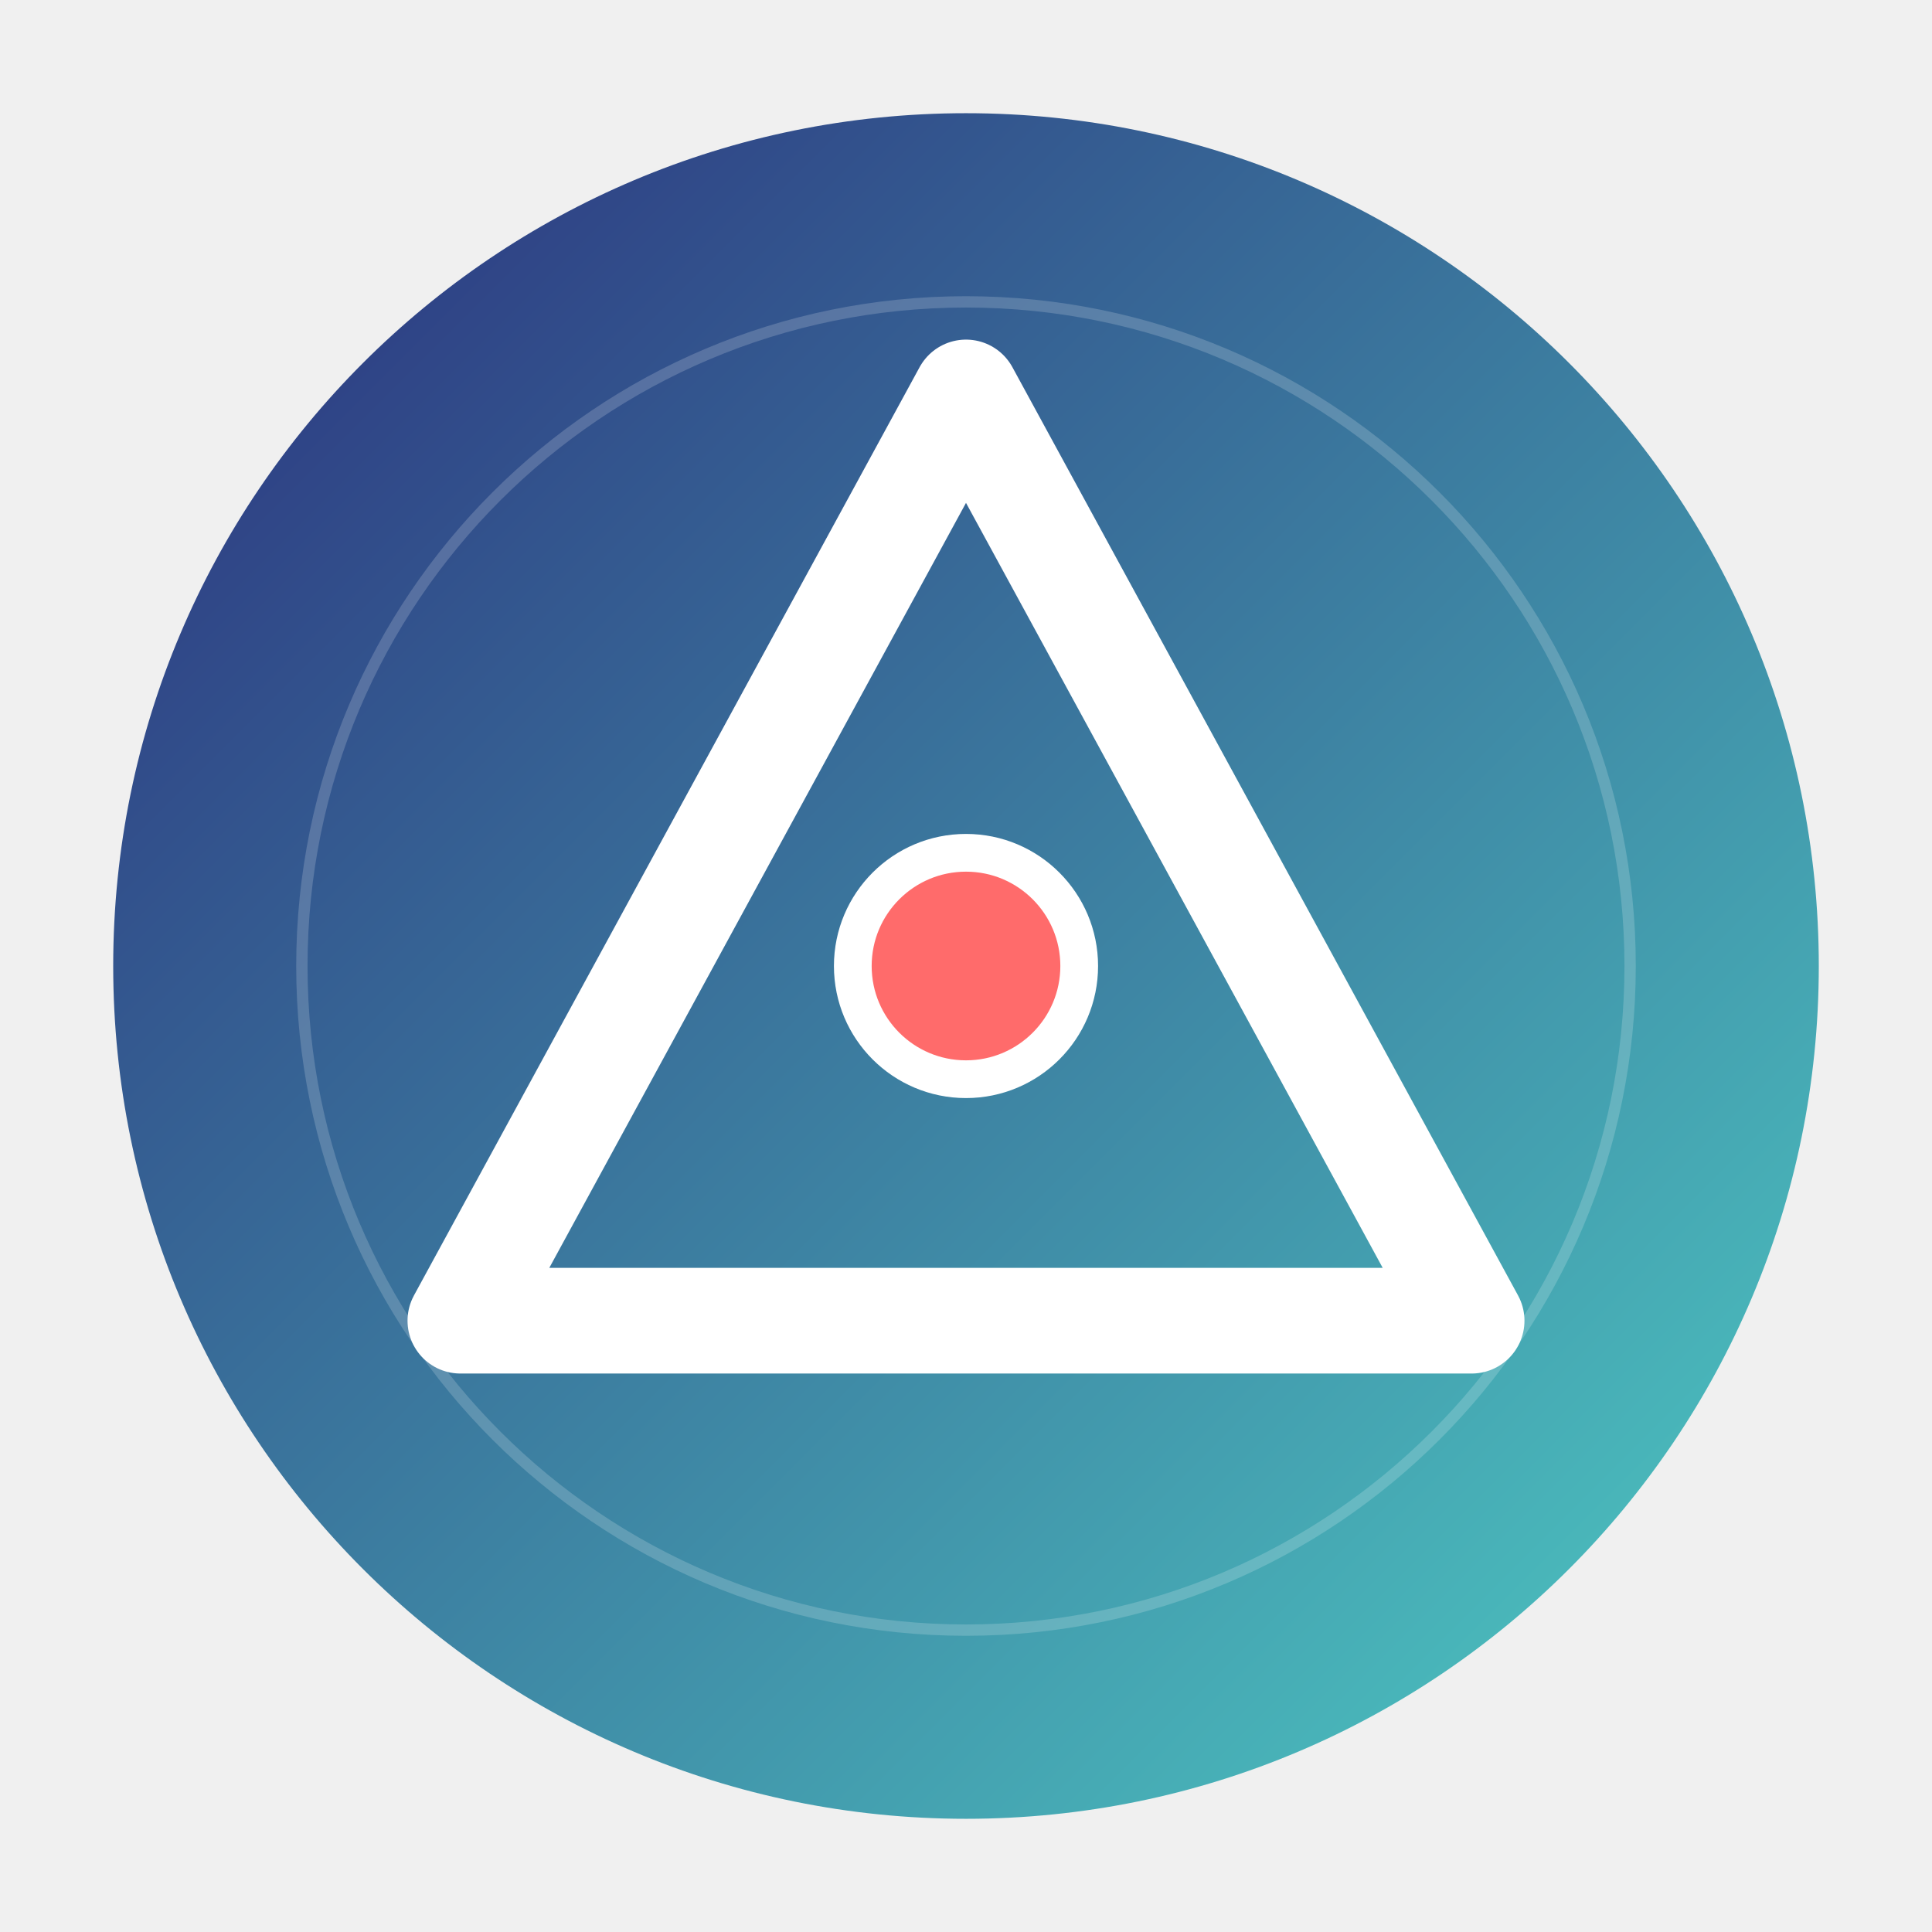
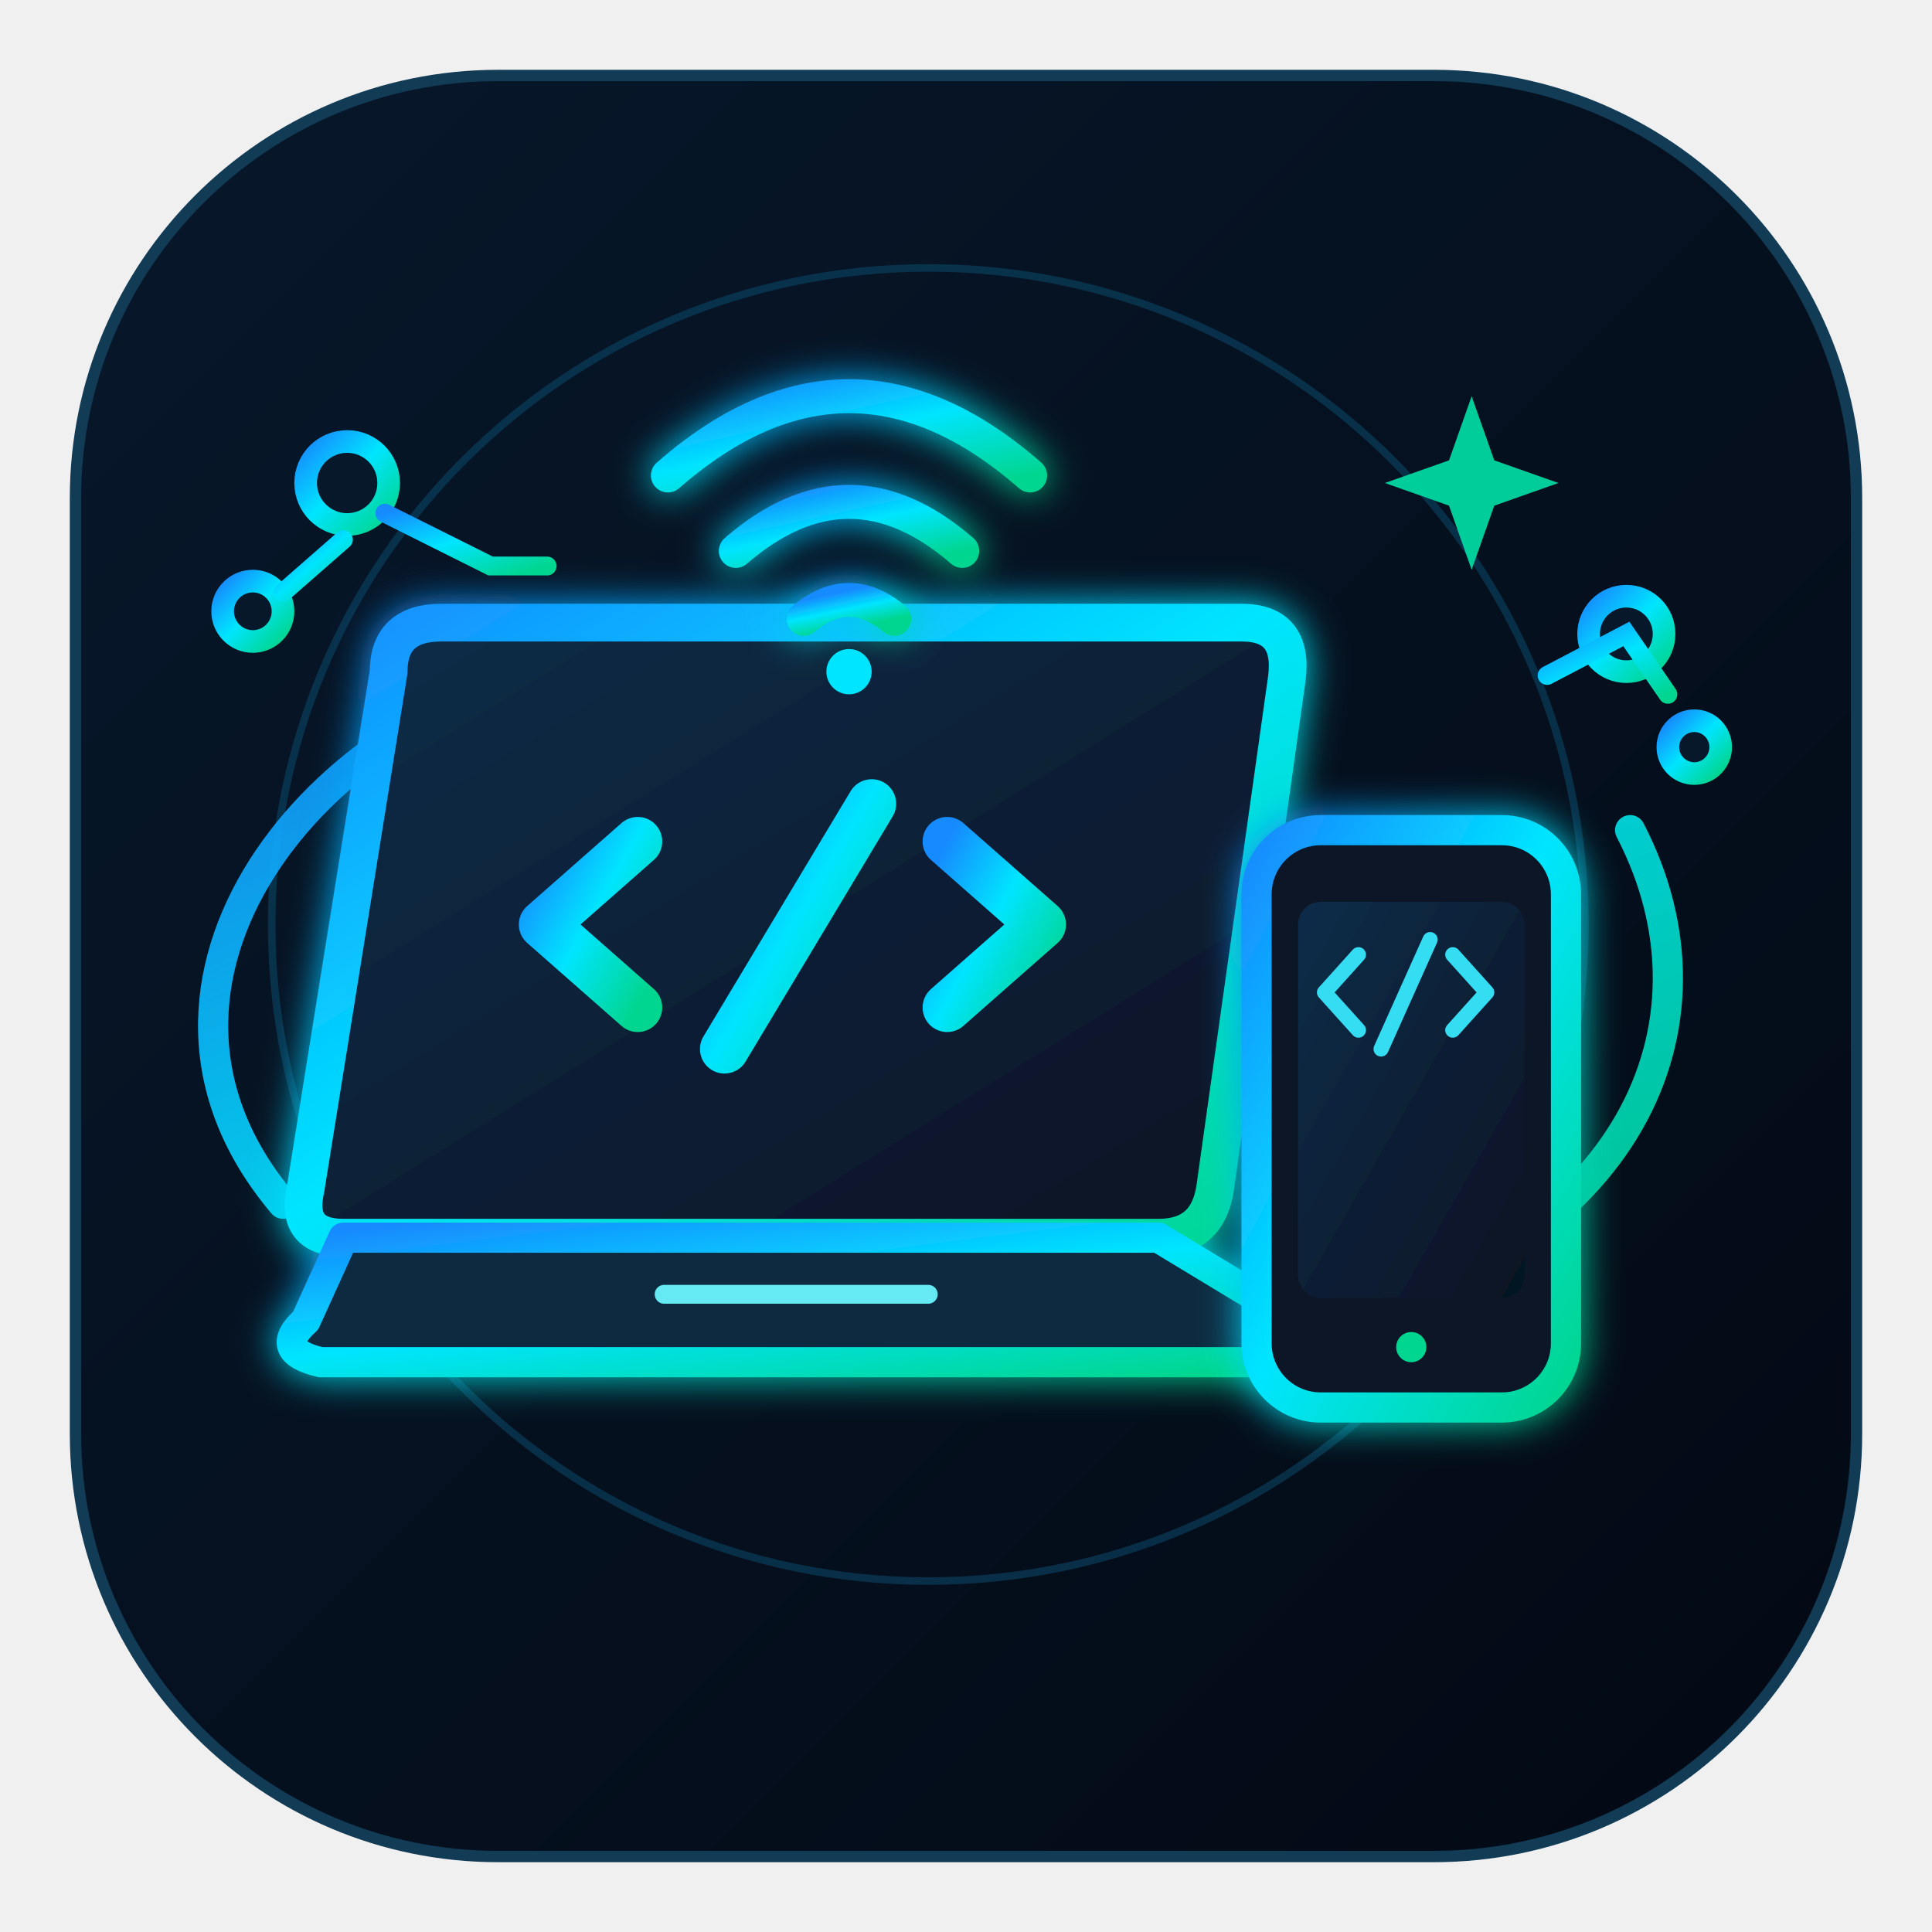
- <svg xmlns="http://www.w3.org/2000/svg" width="512" height="512" viewBox="0 0 512 512" role="img" aria-labelledby="title desc">
+ <svg xmlns="http://www.w3.org/2000/svg" viewBox="0 0 512 512" role="img" aria-labelledby="title desc">
  <defs>
-     <linearGradient id="g" x1="0" y1="0" x2="1" y2="1">
-       <stop offset="0" stop-color="#2A2D7C" />
-       <stop offset="1" stop-color="#4ECDC4" />
+     <linearGradient id="bg" x1="0" y1="0" x2="1" y2="1">
+       <stop stop-color="#07182B" />
+       <stop offset="1" stop-color="#030914" />
    </linearGradient>
+     <linearGradient id="neon" x1="0" y1="0" x2="1" y2="1">
+       <stop stop-color="#168BFF" />
+       <stop offset=".48" stop-color="#00E5FF" />
+       <stop offset="1" stop-color="#00D68F" />
+     </linearGradient>
+     <linearGradient id="screen" x1="0" y1="0" x2="1" y2="1">
+       <stop stop-color="#102D4A" />
+       <stop offset="1" stop-color="#061222" />
+     </linearGradient>
+     <filter id="glow" x="-40%" y="-40%" width="180%" height="180%">
+       <feGaussianBlur stdDeviation="5" result="b" />
+       <feMerge>
+         <feMergeNode in="b" />
+         <feMergeNode in="SourceGraphic" />
+       </feMerge>
+     </filter>
  </defs>
-   <circle cx="256" cy="256" r="226" fill="url(#g)" />
-   <circle cx="256" cy="256" r="176" fill="none" stroke="#fff" stroke-opacity=".18" stroke-width="3" />
-   <path d="M256 104 L390 350 H122 Z" fill="none" stroke="#fff" stroke-width="28" stroke-linejoin="round" />
-   <circle cx="256" cy="256" r="30" fill="#FF6B6B" stroke="#fff" stroke-width="10" />
+   <rect x="20" y="20" width="472" height="472" rx="112" fill="url(#bg)" stroke="#123B56" stroke-width="3" />
+   <circle cx="246" cy="245" r="174" fill="none" stroke="#0A4564" stroke-width="2" opacity=".6" />
+   <path d="M75 319 C25 260 85 188 151 177 M352 350 C431 331 459 272 432 220" fill="none" stroke="url(#neon)" stroke-width="8" stroke-linecap="round" opacity=".9" />
+   <g filter="url(#glow)" stroke-linejoin="round">
+     <path d="M103 178 Q103 165 117 165 H329 Q343 165 341 180 L322 315 Q320 328 307 328 H91 Q78 328 81 315 Z" fill="url(#screen)" stroke="url(#neon)" stroke-width="10" />
+     <path d="M91 328 H307 L345 351 Q352 358 338 361 H85 Q72 358 81 350 Z" fill="#0B2940" stroke="url(#neon)" stroke-width="8" />
+     <path d="M176 343 H246" stroke="#65E9F2" stroke-width="5" stroke-linecap="round" />
+   </g>
+   <g fill="none" stroke="url(#neon)" stroke-width="13" stroke-linecap="round" stroke-linejoin="round">
+     <path d="M169 223 L144 245 L169 267" />
+     <path d="M251 223 L276 245 L251 267" />
+     <path d="M231 213 L192 278" />
+   </g>
+   <g filter="url(#glow)">
+     <rect x="333" y="220" width="82" height="153" rx="17" fill="#071726" stroke="url(#neon)" stroke-width="8" />
+     <rect x="344" y="239" width="60" height="105" rx="6" fill="url(#screen)" />
+     <path d="M360 253 l-9 10 9 10 M385 253 l9 10 -9 10 M379 249 l-13 29" fill="none" stroke="#35DDF3" stroke-width="4" stroke-linecap="round" stroke-linejoin="round" />
+     <circle cx="374" cy="357" r="4" fill="#00D68F" />
+   </g>
+   <g fill="none" stroke="url(#neon)" stroke-width="9" stroke-linecap="round" filter="url(#glow)">
+     <path d="M177 126 Q225 84 273 126" />
+     <path d="M195 146 Q225 120 255 146" />
+     <path d="M213 164 Q225 154 237 164" />
+   </g>
+   <circle cx="225" cy="178" r="6" fill="#00E5FF" />
+   <g fill="#07182B" stroke="url(#neon)" stroke-width="6">
+     <circle cx="92" cy="128" r="11" />
+     <circle cx="67" cy="162" r="8" />
+     <circle cx="431" cy="168" r="10" />
+     <circle cx="449" cy="198" r="7" />
+   </g>
+   <g fill="none" stroke="url(#neon)" stroke-width="5" stroke-linecap="round">
+     <path d="M102 136 L130 150 L145 150" />
+     <path d="M75 157 L91 143" />
+     <path d="M410 179 L431 168 L442 184" />
+   </g>
+   <path d="M390 105 l6 17 17 6 -17 6 -6 17 -6 -17 -17 -6 17 -6z" fill="#00D6A0" opacity=".95" />
</svg>
